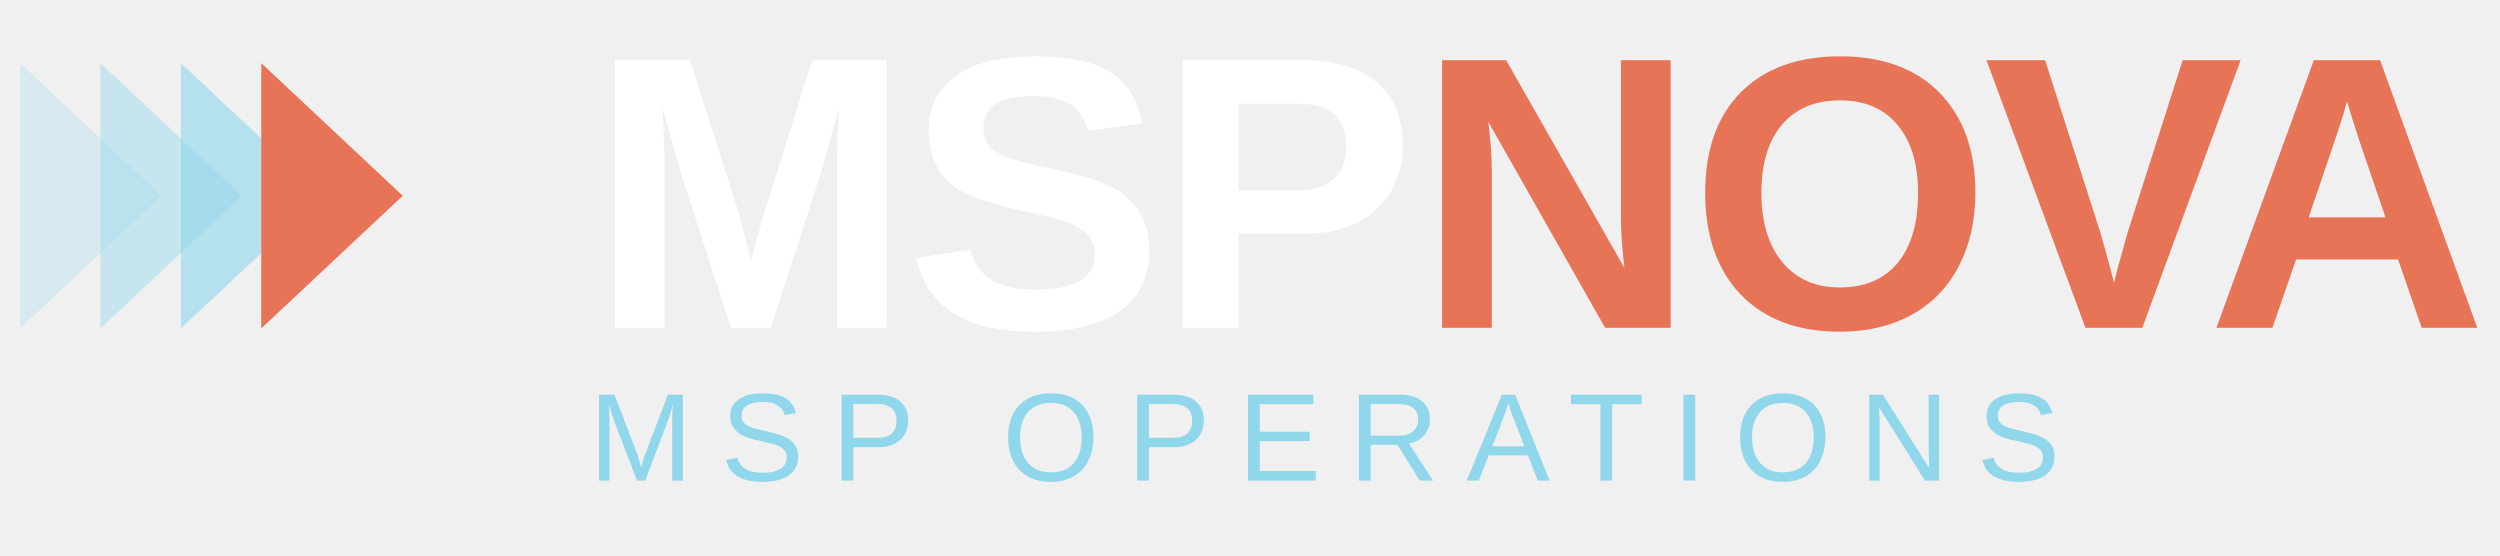
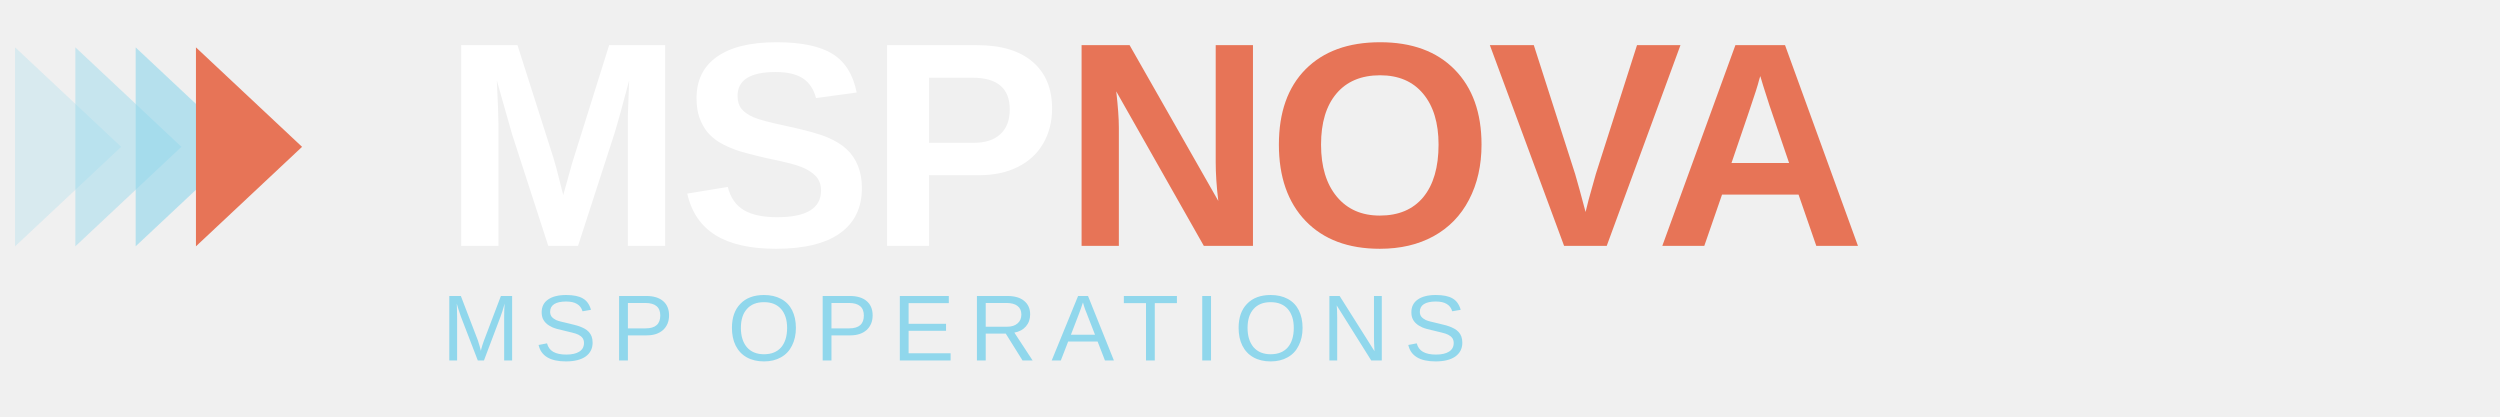
- <svg xmlns="http://www.w3.org/2000/svg" viewBox="0 0 180 40" width="180" height="40" role="img" aria-label="MSPNova — MSP Operations">
+ <svg xmlns="http://www.w3.org/2000/svg" viewBox="0 0 240 40" width="240" height="40" role="img" aria-label="MSPNova — MSP Operations">
  <g transform="translate(0, -1.82) scale(0.7235)">
    <path d="M2 8.8 L16.08 22 L2 35.2 Z" fill="#90D7EC" opacity="0.25" />
    <path d="M10 8.8 L24.08 22 L10 35.2 Z" fill="#90D7EC" opacity="0.433" />
    <path d="M18 8.8 L32.08 22 L18 35.2 Z" fill="#90D7EC" opacity="0.617" />
    <path d="M26 8.8 L40.08 22 L26 35.2 Z" fill="#e77457" />
  </g>
-   <text x="42.4" y="23.6" font-family="Gotham, system-ui, -apple-system, Arial, sans-serif" font-weight="800" font-size="28" letter-spacing="-0.56" fill="#ffffff">MSP<tspan fill="#e77457">NOVA</tspan>
+   <text x="42.4" y="23.6" font-family="Manrope, Gotham, system-ui, -apple-system, Arial, sans-serif" font-weight="800" font-size="28" letter-spacing="-0.56" fill="#ffffff">MSP<tspan fill="#e77457">NOVA</tspan>
  </text>
-   <text x="42.4" y="34.6" font-family="Gotham, system-ui, -apple-system, Arial, sans-serif" font-weight="500" font-size="9" letter-spacing="1.98" fill="#90D7EC">MSP OPERATIONS</text>
+   <text x="42.4" y="34.6" font-family="Manrope, Gotham, system-ui, -apple-system, Arial, sans-serif" font-weight="500" font-size="9" letter-spacing="1.4" fill="#90D7EC">MSP OPERATIONS</text>
</svg>
